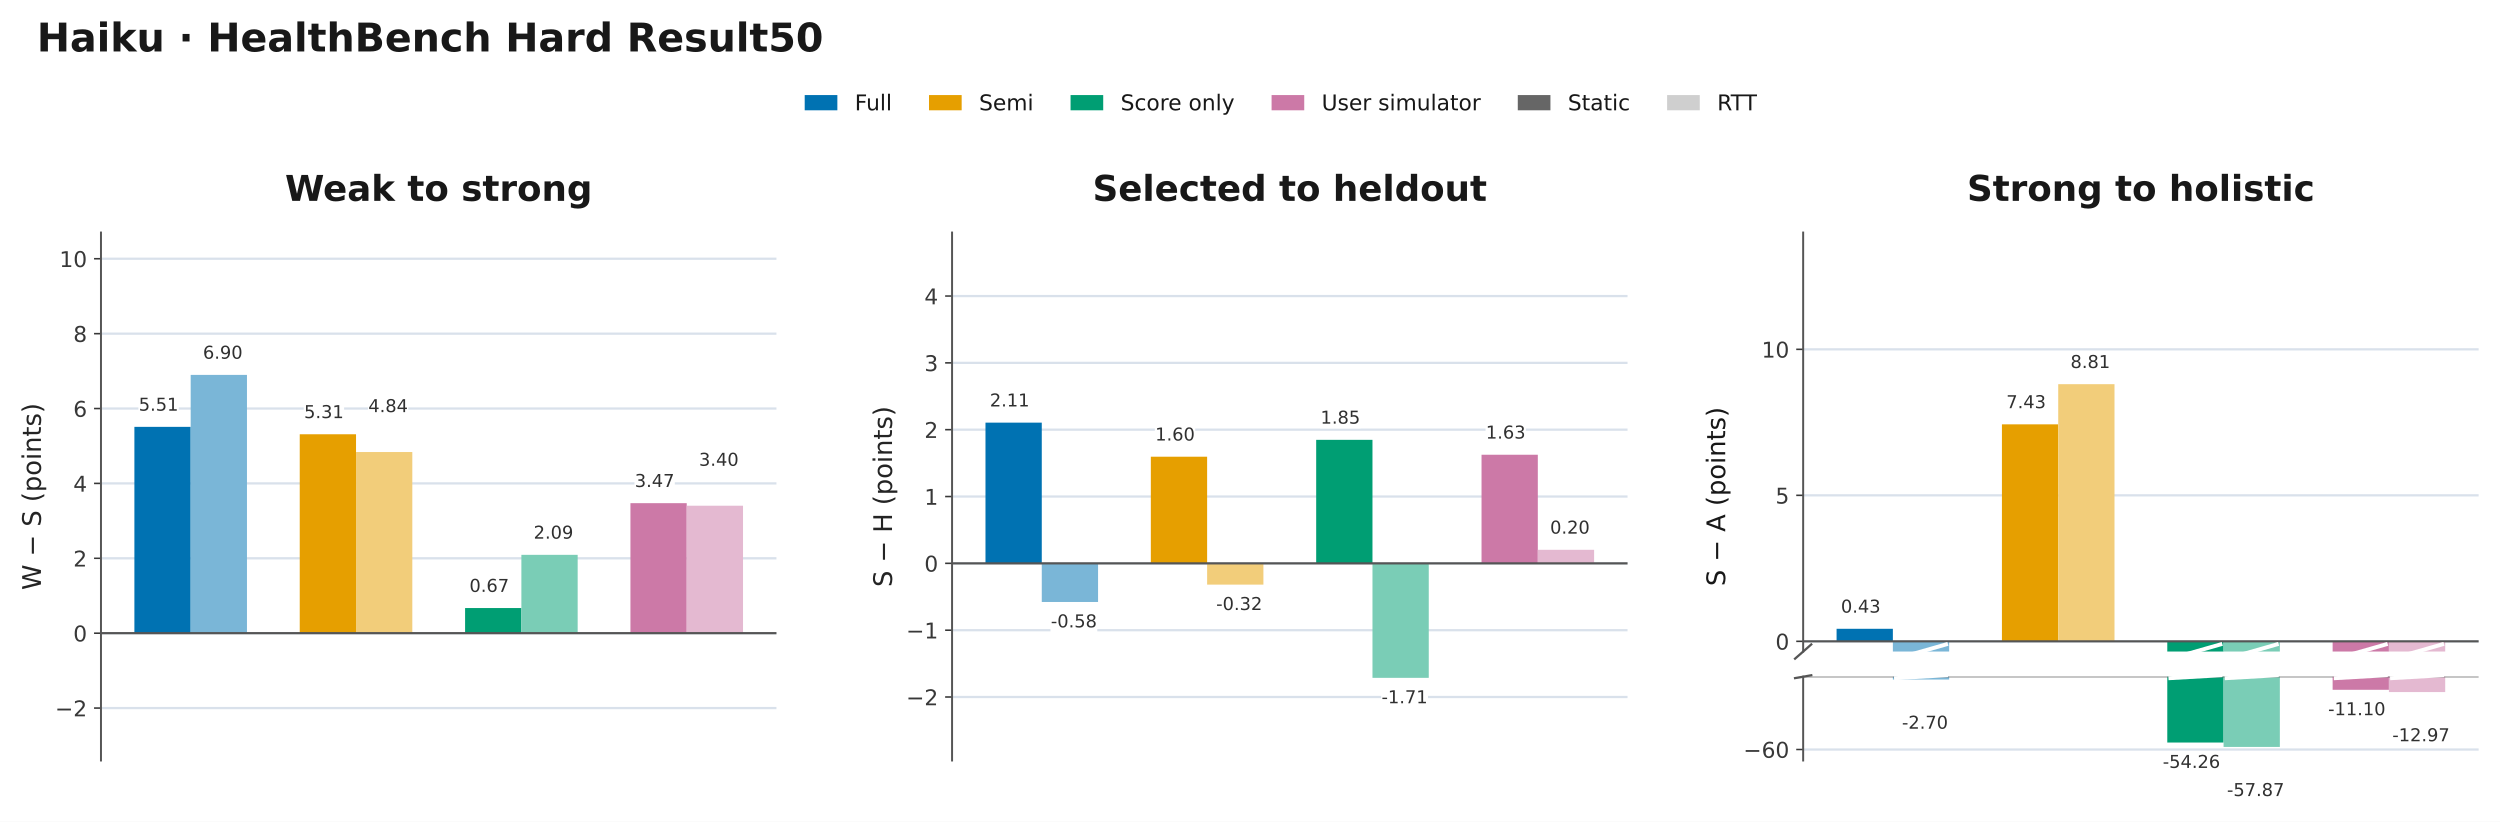
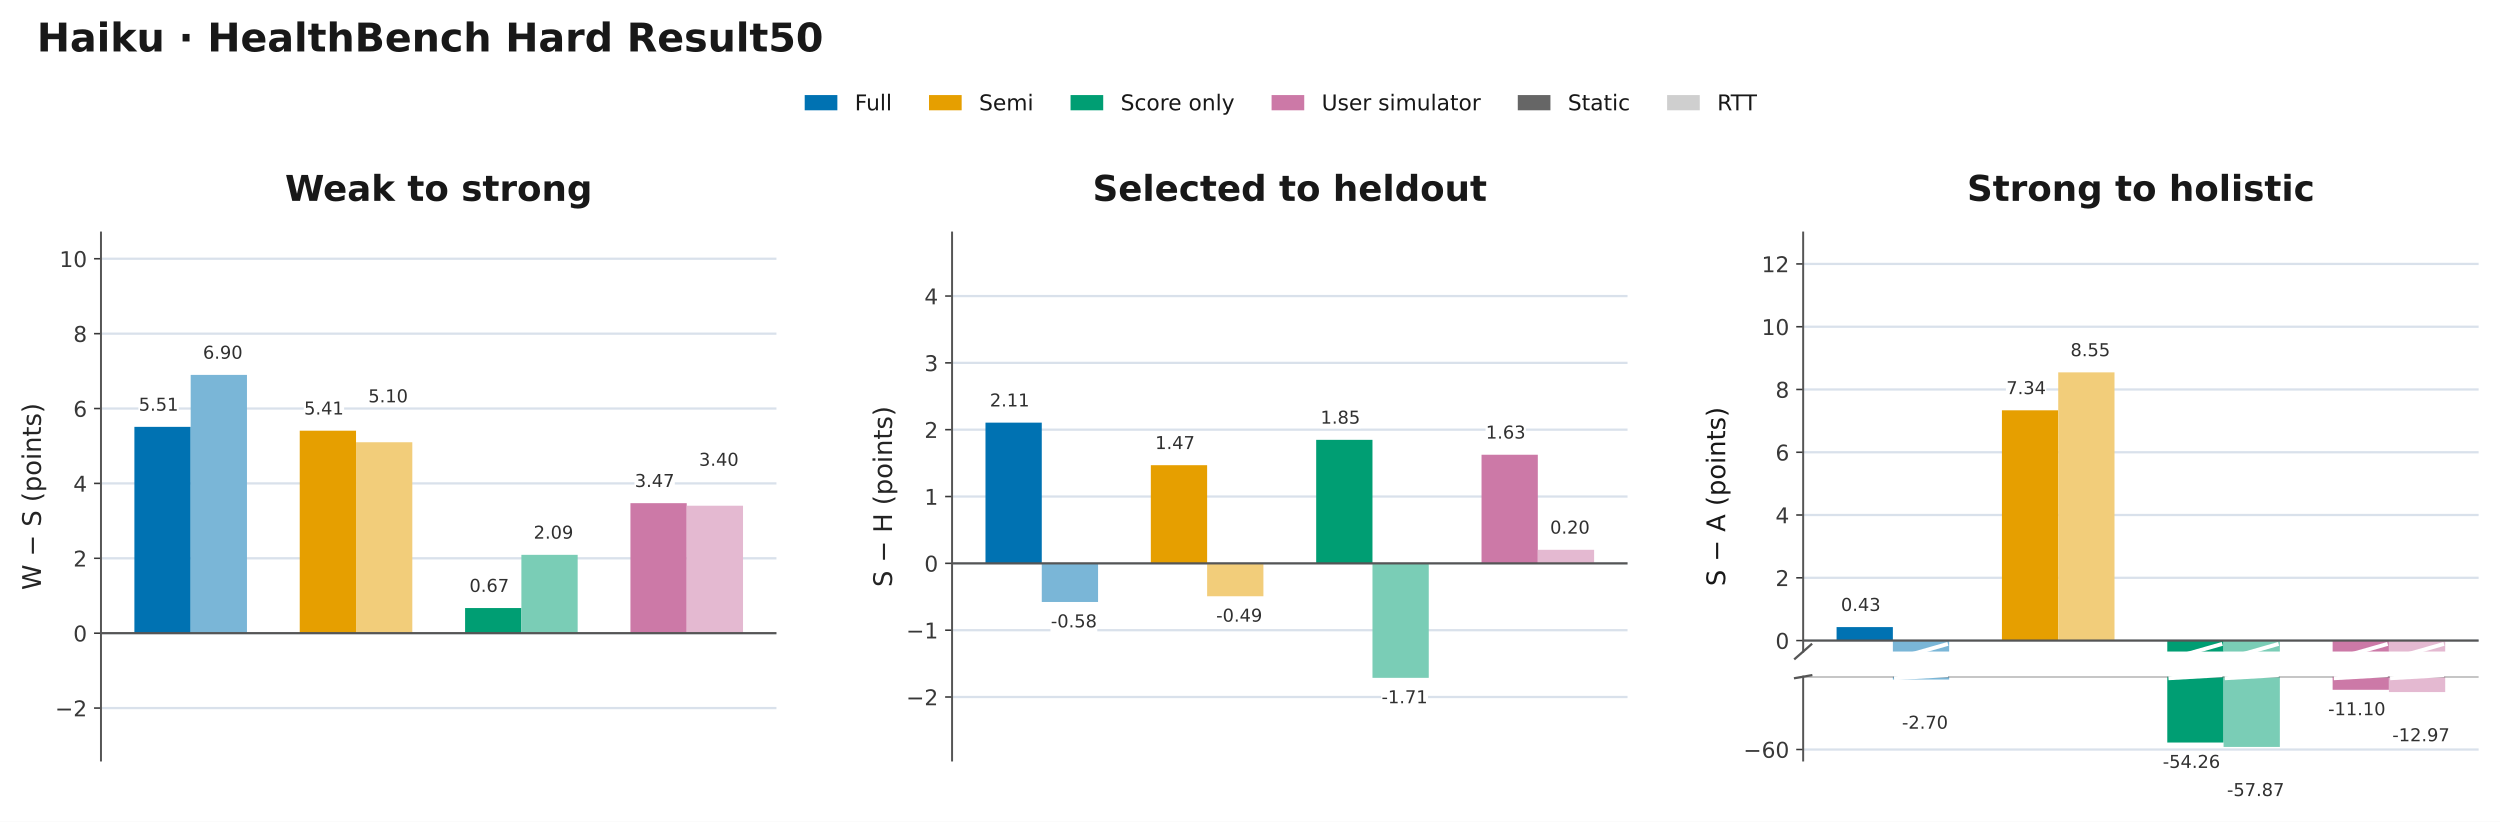
<svg xmlns="http://www.w3.org/2000/svg" xmlns:xlink="http://www.w3.org/1999/xlink" width="1263.209pt" height="415.199pt" viewBox="0 0 1263.209 415.199" version="1.1">
  <defs>
    <style type="text/css">*{stroke-linejoin: round; stroke-linecap: butt}</style>
  </defs>
  <g id="figure_1">
    <g id="patch_1">
      <path d="M 0 415.199  L 1263.209 415.199  L 1263.209 0  L 0 0  z " style="fill: #ffffff" />
    </g>
    <g id="axes_1">
      <g id="patch_2">
        <path d="M 51.017 384.264  L 392.322 384.264  L 392.322 117.504  L 51.017 117.504  z " style="fill: #ffffff" />
      </g>
      <g id="matplotlib.axis_1" />
      <g id="matplotlib.axis_2">
        <g id="ytick_1">
          <g id="line2d_1">
-             <path d="M 51.017 357.777  L 392.322 357.777  " clip-path="url(#pb09bb9aa7c)" style="fill: none; stroke: #d9e1eb; stroke-width: 1.15; stroke-linecap: square" />
+             <path d="M 51.017 357.777  L 392.322 357.777  " clip-path="url(#pca46d28720)" style="fill: none; stroke: #d9e1eb; stroke-width: 1.15; stroke-linecap: square" />
          </g>
          <g id="line2d_2">
            <defs>
-               <path id="m035154e2b6" d="M 0 0  L -3.5 0  " style="stroke: #383838; stroke-width: 0.8" />
+               <path id="md6d2dfd5a3" d="M 0 0  L -3.5 0  " style="stroke: #383838; stroke-width: 0.8" />
            </defs>
            <g>
-               <use xlink:href="#m035154e2b6" x="51.017" y="357.777" style="fill: #383838; stroke: #383838; stroke-width: 0.8" />
+               <use xlink:href="#md6d2dfd5a3" x="51.017" y="357.777" style="fill: #383838; stroke: #383838; stroke-width: 0.8" />
            </g>
          </g>
          <g id="text_1">
            <text style="font-size: 11px; font-family: 'DejaVu Sans'; text-anchor: end; fill: #383838" x="44.017" y="361.956" transform="rotate(-0 44.01742 361.9559)">−2</text>
          </g>
        </g>
        <g id="ytick_2">
          <g id="line2d_3">
-             <path d="M 51.017 319.939  L 392.322 319.939  " clip-path="url(#pb09bb9aa7c)" style="fill: none; stroke: #d9e1eb; stroke-width: 1.15; stroke-linecap: square" />
+             <path d="M 51.017 319.939  L 392.322 319.939  " clip-path="url(#pca46d28720)" style="fill: none; stroke: #d9e1eb; stroke-width: 1.15; stroke-linecap: square" />
          </g>
          <g id="line2d_4">
            <g>
-               <use xlink:href="#m035154e2b6" x="51.017" y="319.939" style="fill: #383838; stroke: #383838; stroke-width: 0.8" />
+               <use xlink:href="#md6d2dfd5a3" x="51.017" y="319.939" style="fill: #383838; stroke: #383838; stroke-width: 0.8" />
            </g>
          </g>
          <g id="text_2">
            <text style="font-size: 11px; font-family: 'DejaVu Sans'; text-anchor: end; fill: #383838" x="44.017" y="324.118" transform="rotate(-0 44.01742 324.1176)">0</text>
          </g>
        </g>
        <g id="ytick_3">
          <g id="line2d_5">
-             <path d="M 51.017 282.101  L 392.322 282.101  " clip-path="url(#pb09bb9aa7c)" style="fill: none; stroke: #d9e1eb; stroke-width: 1.15; stroke-linecap: square" />
+             <path d="M 51.017 282.101  L 392.322 282.101  " clip-path="url(#pca46d28720)" style="fill: none; stroke: #d9e1eb; stroke-width: 1.15; stroke-linecap: square" />
          </g>
          <g id="line2d_6">
            <g>
-               <use xlink:href="#m035154e2b6" x="51.017" y="282.101" style="fill: #383838; stroke: #383838; stroke-width: 0.8" />
+               <use xlink:href="#md6d2dfd5a3" x="51.017" y="282.101" style="fill: #383838; stroke: #383838; stroke-width: 0.8" />
            </g>
          </g>
          <g id="text_3">
            <text style="font-size: 11px; font-family: 'DejaVu Sans'; text-anchor: end; fill: #383838" x="44.017" y="286.279" transform="rotate(-0 44.01742 286.2793)">2</text>
          </g>
        </g>
        <g id="ytick_4">
          <g id="line2d_7">
-             <path d="M 51.017 244.262  L 392.322 244.262  " clip-path="url(#pb09bb9aa7c)" style="fill: none; stroke: #d9e1eb; stroke-width: 1.15; stroke-linecap: square" />
+             <path d="M 51.017 244.262  L 392.322 244.262  " clip-path="url(#pca46d28720)" style="fill: none; stroke: #d9e1eb; stroke-width: 1.15; stroke-linecap: square" />
          </g>
          <g id="line2d_8">
            <g>
-               <use xlink:href="#m035154e2b6" x="51.017" y="244.262" style="fill: #383838; stroke: #383838; stroke-width: 0.8" />
+               <use xlink:href="#md6d2dfd5a3" x="51.017" y="244.262" style="fill: #383838; stroke: #383838; stroke-width: 0.8" />
            </g>
          </g>
          <g id="text_4">
            <text style="font-size: 11px; font-family: 'DejaVu Sans'; text-anchor: end; fill: #383838" x="44.017" y="248.441" transform="rotate(-0 44.01742 248.441)">4</text>
          </g>
        </g>
        <g id="ytick_5">
          <g id="line2d_9">
-             <path d="M 51.017 206.424  L 392.322 206.424  " clip-path="url(#pb09bb9aa7c)" style="fill: none; stroke: #d9e1eb; stroke-width: 1.15; stroke-linecap: square" />
+             <path d="M 51.017 206.424  L 392.322 206.424  " clip-path="url(#pca46d28720)" style="fill: none; stroke: #d9e1eb; stroke-width: 1.15; stroke-linecap: square" />
          </g>
          <g id="line2d_10">
            <g>
-               <use xlink:href="#m035154e2b6" x="51.017" y="206.424" style="fill: #383838; stroke: #383838; stroke-width: 0.8" />
+               <use xlink:href="#md6d2dfd5a3" x="51.017" y="206.424" style="fill: #383838; stroke: #383838; stroke-width: 0.8" />
            </g>
          </g>
          <g id="text_5">
            <text style="font-size: 11px; font-family: 'DejaVu Sans'; text-anchor: end; fill: #383838" x="44.017" y="210.603" transform="rotate(-0 44.01742 210.6027)">6</text>
          </g>
        </g>
        <g id="ytick_6">
          <g id="line2d_11">
-             <path d="M 51.017 168.586  L 392.322 168.586  " clip-path="url(#pb09bb9aa7c)" style="fill: none; stroke: #d9e1eb; stroke-width: 1.15; stroke-linecap: square" />
+             <path d="M 51.017 168.586  L 392.322 168.586  " clip-path="url(#pca46d28720)" style="fill: none; stroke: #d9e1eb; stroke-width: 1.15; stroke-linecap: square" />
          </g>
          <g id="line2d_12">
            <g>
-               <use xlink:href="#m035154e2b6" x="51.017" y="168.586" style="fill: #383838; stroke: #383838; stroke-width: 0.8" />
+               <use xlink:href="#md6d2dfd5a3" x="51.017" y="168.586" style="fill: #383838; stroke: #383838; stroke-width: 0.8" />
            </g>
          </g>
          <g id="text_6">
            <text style="font-size: 11px; font-family: 'DejaVu Sans'; text-anchor: end; fill: #383838" x="44.017" y="172.764" transform="rotate(-0 44.01742 172.7644)">8</text>
          </g>
        </g>
        <g id="ytick_7">
          <g id="line2d_13">
-             <path d="M 51.017 130.747  L 392.322 130.747  " clip-path="url(#pb09bb9aa7c)" style="fill: none; stroke: #d9e1eb; stroke-width: 1.15; stroke-linecap: square" />
+             <path d="M 51.017 130.747  L 392.322 130.747  " clip-path="url(#pca46d28720)" style="fill: none; stroke: #d9e1eb; stroke-width: 1.15; stroke-linecap: square" />
          </g>
          <g id="line2d_14">
            <g>
-               <use xlink:href="#m035154e2b6" x="51.017" y="130.747" style="fill: #383838; stroke: #383838; stroke-width: 0.8" />
+               <use xlink:href="#md6d2dfd5a3" x="51.017" y="130.747" style="fill: #383838; stroke: #383838; stroke-width: 0.8" />
            </g>
          </g>
          <g id="text_7">
            <text style="font-size: 11px; font-family: 'DejaVu Sans'; text-anchor: end; fill: #383838" x="44.017" y="134.926" transform="rotate(-0 44.01742 134.9261)">10</text>
          </g>
        </g>
        <g id="text_8">
          <text style="font-size: 13px; font-family: 'DejaVu Sans'; text-anchor: middle; fill: #242424" x="20.678" y="250.884" transform="rotate(-90 20.67797 250.884)">W − S (points)</text>
        </g>
      </g>
      <g id="patch_3">
-         <path d="M 67.905 319.939  L 96.347 319.939  L 96.347 215.686  L 67.905 215.686  z " clip-path="url(#pb09bb9aa7c)" style="fill: #0072b2" />
+         <path d="M 67.905 319.939  L 96.347 319.939  L 96.347 215.686  L 67.905 215.686  z " clip-path="url(#pca46d28720)" style="fill: #0072b2" />
      </g>
      <g id="patch_4">
-         <path d="M 96.347 319.939  L 124.789 319.939  L 124.789 189.428  L 96.347 189.428  z " clip-path="url(#pb09bb9aa7c)" style="fill: #7ab6d7" />
+         <path d="M 96.347 319.939  L 124.789 319.939  L 124.789 189.428  L 96.347 189.428  z " clip-path="url(#pca46d28720)" style="fill: #7ab6d7" />
      </g>
      <g id="patch_5">
-         <path d="M 151.453 319.939  L 179.895 319.939  L 179.895 219.427  L 151.453 219.427  z " clip-path="url(#pb09bb9aa7c)" style="fill: #e69f00" />
+         <path d="M 151.453 319.939  L 179.895 319.939  L 179.895 217.625  L 151.453 217.625  z " clip-path="url(#pca46d28720)" style="fill: #e69f00" />
      </g>
      <g id="patch_6">
-         <path d="M 179.895 319.939  L 208.337 319.939  L 208.337 228.402  L 179.895 228.402  z " clip-path="url(#pb09bb9aa7c)" style="fill: #f2cd7a" />
+         <path d="M 179.895 319.939  L 208.337 319.939  L 208.337 223.458  L 179.895 223.458  z " clip-path="url(#pca46d28720)" style="fill: #f2cd7a" />
      </g>
      <g id="patch_7">
-         <path d="M 235.002 319.939  L 263.444 319.939  L 263.444 307.235  L 235.002 307.235  z " clip-path="url(#pb09bb9aa7c)" style="fill: #009e73" />
+         <path d="M 235.002 319.939  L 263.444 319.939  L 263.444 307.235  L 235.002 307.235  z " clip-path="url(#pca46d28720)" style="fill: #009e73" />
      </g>
      <g id="patch_8">
-         <path d="M 263.444 319.939  L 291.886 319.939  L 291.886 280.347  L 263.444 280.347  z " clip-path="url(#pb09bb9aa7c)" style="fill: #7acdb6" />
+         <path d="M 263.444 319.939  L 291.886 319.939  L 291.886 280.347  L 263.444 280.347  z " clip-path="url(#pca46d28720)" style="fill: #7acdb6" />
      </g>
      <g id="patch_9">
-         <path d="M 318.55 319.939  L 346.992 319.939  L 346.992 254.241  L 318.55 254.241  z " clip-path="url(#pb09bb9aa7c)" style="fill: #cc79a7" />
+         <path d="M 318.55 319.939  L 346.992 319.939  L 346.992 254.241  L 318.55 254.241  z " clip-path="url(#pca46d28720)" style="fill: #cc79a7" />
      </g>
      <g id="patch_10">
-         <path d="M 346.992 319.939  L 375.435 319.939  L 375.435 255.53  L 346.992 255.53  z " clip-path="url(#pb09bb9aa7c)" style="fill: #e4b9d1" />
+         <path d="M 346.992 319.939  L 375.435 319.939  L 375.435 255.53  L 346.992 255.53  z " clip-path="url(#pca46d28720)" style="fill: #e4b9d1" />
      </g>
      <g id="patch_11">
        <path d="M 51.017 384.264  L 51.017 117.504  " style="fill: none; stroke: #555555; stroke-linejoin: miter; stroke-linecap: square" />
      </g>
      <g id="line2d_15">
-         <path d="M 51.017 319.939  L 392.322 319.939  " clip-path="url(#pb09bb9aa7c)" style="fill: none; stroke: #555555; stroke-width: 1.1; stroke-linecap: square" />
+         <path d="M 51.017 319.939  L 392.322 319.939  " clip-path="url(#pca46d28720)" style="fill: none; stroke: #555555; stroke-width: 1.1; stroke-linecap: square" />
      </g>
      <g id="text_9">
        <text style="font-weight: 700; font-size: 18px; font-family: 'DejaVu Sans'; text-anchor: middle; fill: #181818" x="221.67" y="101.504" transform="rotate(-0 221.6697 101.504)">Weak to strong</text>
      </g>
      <g id="text_10">
        <g id="patch_12">
          <path d="M 69.926 209.866  L 90.325 209.866  L 90.325 200.506  L 69.926 200.506  z " style="fill: #ffffff" />
        </g>
        <text style="font-size: 9px; font-family: 'DejaVu Sans'; text-anchor: middle; fill: #303030" x="80.126" y="207.524" transform="rotate(-0 80.12591 207.5239)">5.51</text>
      </g>
      <g id="text_11">
        <g id="patch_13">
          <path d="M 102.368 183.608  L 122.767 183.608  L 122.767 174.248  L 102.368 174.248  z " style="fill: #ffffff" />
        </g>
        <text style="font-size: 9px; font-family: 'DejaVu Sans'; text-anchor: middle; fill: #303030" x="112.568" y="181.266" transform="rotate(-0 112.568 181.2659)">6.90</text>
      </g>
      <g id="text_12">
        <g id="patch_14">
-           <path d="M 153.475 213.607  L 173.874 213.607  L 173.874 204.247  L 153.475 204.247  z " style="fill: #ffffff" />
-         </g>
-         <text style="font-size: 9px; font-family: 'DejaVu Sans'; text-anchor: middle; fill: #303030" x="163.674" y="211.265" transform="rotate(-0 163.6744 211.2651)">5.31</text>
+           <path d="M 153.475 211.805  L 173.874 211.805  L 173.874 202.445  L 153.475 202.445  z " style="fill: #ffffff" />
+         </g>
+         <text style="font-size: 9px; font-family: 'DejaVu Sans'; text-anchor: middle; fill: #303030" x="163.674" y="209.463" transform="rotate(-0 163.6744 209.4633)">5.41</text>
      </g>
      <g id="text_13">
        <g id="patch_15">
-           <path d="M 185.917 210.582  L 206.316 210.582  L 206.316 201.222  L 185.917 201.222  z " style="fill: #ffffff" />
-         </g>
-         <text style="font-size: 9px; font-family: 'DejaVu Sans'; text-anchor: middle; fill: #303030" x="196.116" y="208.24" transform="rotate(-0 196.1165 208.24)">4.84</text>
+           <path d="M 185.917 205.638  L 206.316 205.638  L 206.316 196.278  L 185.917 196.278  z " style="fill: #ffffff" />
+         </g>
+         <text style="font-size: 9px; font-family: 'DejaVu Sans'; text-anchor: middle; fill: #303030" x="196.116" y="203.296" transform="rotate(-0 196.1165 203.2957)">5.10</text>
      </g>
      <g id="text_14">
        <g id="patch_16">
          <path d="M 237.023 301.415  L 257.422 301.415  L 257.422 292.055  L 237.023 292.055  z " style="fill: #ffffff" />
        </g>
        <text style="font-size: 9px; font-family: 'DejaVu Sans'; text-anchor: middle; fill: #303030" x="247.223" y="299.073" transform="rotate(-0 247.2229 299.0726)">0.67</text>
      </g>
      <g id="text_15">
        <g id="patch_17">
          <path d="M 269.465 274.527  L 289.865 274.527  L 289.865 265.167  L 269.465 265.167  z " style="fill: #ffffff" />
        </g>
        <text style="font-size: 9px; font-family: 'DejaVu Sans'; text-anchor: middle; fill: #303030" x="279.665" y="272.185" transform="rotate(-0 279.665 272.1854)">2.09</text>
      </g>
      <g id="text_16">
        <g id="patch_18">
          <path d="M 320.572 248.421  L 340.971 248.421  L 340.971 239.061  L 320.572 239.061  z " style="fill: #ffffff" />
        </g>
        <text style="font-size: 9px; font-family: 'DejaVu Sans'; text-anchor: middle; fill: #303030" x="330.771" y="246.079" transform="rotate(-0 330.7714 246.0785)">3.47</text>
      </g>
      <g id="text_17">
        <g id="patch_19">
          <path d="M 353.014 237.71  L 373.413 237.71  L 373.413 228.35  L 353.014 228.35  z " style="fill: #ffffff" />
        </g>
        <text style="font-size: 9px; font-family: 'DejaVu Sans'; text-anchor: middle; fill: #303030" x="363.213" y="235.368" transform="rotate(-0 363.2135 235.3682)">3.40</text>
      </g>
    </g>
    <g id="axes_2">
      <g id="patch_20">
        <path d="M 481.061 384.264  L 822.366 384.264  L 822.366 117.504  L 481.061 117.504  z " style="fill: #ffffff" />
      </g>
      <g id="matplotlib.axis_3" />
      <g id="matplotlib.axis_4">
        <g id="ytick_8">
          <g id="line2d_16">
-             <path d="M 481.061 352.185  L 822.366 352.185  " clip-path="url(#pcdea84aac1)" style="fill: none; stroke: #d9e1eb; stroke-width: 1.15; stroke-linecap: square" />
+             <path d="M 481.061 352.185  L 822.366 352.185  " clip-path="url(#p4e17d1fac9)" style="fill: none; stroke: #d9e1eb; stroke-width: 1.15; stroke-linecap: square" />
          </g>
          <g id="line2d_17">
            <g>
-               <use xlink:href="#m035154e2b6" x="481.061" y="352.185" style="fill: #383838; stroke: #383838; stroke-width: 0.8" />
+               <use xlink:href="#md6d2dfd5a3" x="481.061" y="352.185" style="fill: #383838; stroke: #383838; stroke-width: 0.8" />
            </g>
          </g>
          <g id="text_18">
            <text style="font-size: 11px; font-family: 'DejaVu Sans'; text-anchor: end; fill: #383838" x="474.061" y="356.364" transform="rotate(-0 474.0611 356.364)">−2</text>
          </g>
        </g>
        <g id="ytick_9">
          <g id="line2d_18">
-             <path d="M 481.061 318.418  L 822.366 318.418  " clip-path="url(#pcdea84aac1)" style="fill: none; stroke: #d9e1eb; stroke-width: 1.15; stroke-linecap: square" />
+             <path d="M 481.061 318.418  L 822.366 318.418  " clip-path="url(#p4e17d1fac9)" style="fill: none; stroke: #d9e1eb; stroke-width: 1.15; stroke-linecap: square" />
          </g>
          <g id="line2d_19">
            <g>
-               <use xlink:href="#m035154e2b6" x="481.061" y="318.418" style="fill: #383838; stroke: #383838; stroke-width: 0.8" />
+               <use xlink:href="#md6d2dfd5a3" x="481.061" y="318.418" style="fill: #383838; stroke: #383838; stroke-width: 0.8" />
            </g>
          </g>
          <g id="text_19">
            <text style="font-size: 11px; font-family: 'DejaVu Sans'; text-anchor: end; fill: #383838" x="474.061" y="322.597" transform="rotate(-0 474.0611 322.5969)">−1</text>
          </g>
        </g>
        <g id="ytick_10">
          <g id="line2d_20">
-             <path d="M 481.061 284.651  L 822.366 284.651  " clip-path="url(#pcdea84aac1)" style="fill: none; stroke: #d9e1eb; stroke-width: 1.15; stroke-linecap: square" />
+             <path d="M 481.061 284.651  L 822.366 284.651  " clip-path="url(#p4e17d1fac9)" style="fill: none; stroke: #d9e1eb; stroke-width: 1.15; stroke-linecap: square" />
          </g>
          <g id="line2d_21">
            <g>
-               <use xlink:href="#m035154e2b6" x="481.061" y="284.651" style="fill: #383838; stroke: #383838; stroke-width: 0.8" />
+               <use xlink:href="#md6d2dfd5a3" x="481.061" y="284.651" style="fill: #383838; stroke: #383838; stroke-width: 0.8" />
            </g>
          </g>
          <g id="text_20">
            <text style="font-size: 11px; font-family: 'DejaVu Sans'; text-anchor: end; fill: #383838" x="474.061" y="288.83" transform="rotate(-0 474.0611 288.8298)">0</text>
          </g>
        </g>
        <g id="ytick_11">
          <g id="line2d_22">
-             <path d="M 481.061 250.884  L 822.366 250.884  " clip-path="url(#pcdea84aac1)" style="fill: none; stroke: #d9e1eb; stroke-width: 1.15; stroke-linecap: square" />
+             <path d="M 481.061 250.884  L 822.366 250.884  " clip-path="url(#p4e17d1fac9)" style="fill: none; stroke: #d9e1eb; stroke-width: 1.15; stroke-linecap: square" />
          </g>
          <g id="line2d_23">
            <g>
-               <use xlink:href="#m035154e2b6" x="481.061" y="250.884" style="fill: #383838; stroke: #383838; stroke-width: 0.8" />
+               <use xlink:href="#md6d2dfd5a3" x="481.061" y="250.884" style="fill: #383838; stroke: #383838; stroke-width: 0.8" />
            </g>
          </g>
          <g id="text_21">
            <text style="font-size: 11px; font-family: 'DejaVu Sans'; text-anchor: end; fill: #383838" x="474.061" y="255.063" transform="rotate(-0 474.0611 255.0627)">1</text>
          </g>
        </g>
        <g id="ytick_12">
          <g id="line2d_24">
-             <path d="M 481.061 217.117  L 822.366 217.117  " clip-path="url(#pcdea84aac1)" style="fill: none; stroke: #d9e1eb; stroke-width: 1.15; stroke-linecap: square" />
+             <path d="M 481.061 217.117  L 822.366 217.117  " clip-path="url(#p4e17d1fac9)" style="fill: none; stroke: #d9e1eb; stroke-width: 1.15; stroke-linecap: square" />
          </g>
          <g id="line2d_25">
            <g>
-               <use xlink:href="#m035154e2b6" x="481.061" y="217.117" style="fill: #383838; stroke: #383838; stroke-width: 0.8" />
+               <use xlink:href="#md6d2dfd5a3" x="481.061" y="217.117" style="fill: #383838; stroke: #383838; stroke-width: 0.8" />
            </g>
          </g>
          <g id="text_22">
            <text style="font-size: 11px; font-family: 'DejaVu Sans'; text-anchor: end; fill: #383838" x="474.061" y="221.296" transform="rotate(-0 474.0611 221.2956)">2</text>
          </g>
        </g>
        <g id="ytick_13">
          <g id="line2d_26">
-             <path d="M 481.061 183.35  L 822.366 183.35  " clip-path="url(#pcdea84aac1)" style="fill: none; stroke: #d9e1eb; stroke-width: 1.15; stroke-linecap: square" />
+             <path d="M 481.061 183.35  L 822.366 183.35  " clip-path="url(#p4e17d1fac9)" style="fill: none; stroke: #d9e1eb; stroke-width: 1.15; stroke-linecap: square" />
          </g>
          <g id="line2d_27">
            <g>
-               <use xlink:href="#m035154e2b6" x="481.061" y="183.35" style="fill: #383838; stroke: #383838; stroke-width: 0.8" />
+               <use xlink:href="#md6d2dfd5a3" x="481.061" y="183.35" style="fill: #383838; stroke: #383838; stroke-width: 0.8" />
            </g>
          </g>
          <g id="text_23">
            <text style="font-size: 11px; font-family: 'DejaVu Sans'; text-anchor: end; fill: #383838" x="474.061" y="187.529" transform="rotate(-0 474.0611 187.5285)">3</text>
          </g>
        </g>
        <g id="ytick_14">
          <g id="line2d_28">
-             <path d="M 481.061 149.583  L 822.366 149.583  " clip-path="url(#pcdea84aac1)" style="fill: none; stroke: #d9e1eb; stroke-width: 1.15; stroke-linecap: square" />
+             <path d="M 481.061 149.583  L 822.366 149.583  " clip-path="url(#p4e17d1fac9)" style="fill: none; stroke: #d9e1eb; stroke-width: 1.15; stroke-linecap: square" />
          </g>
          <g id="line2d_29">
            <g>
-               <use xlink:href="#m035154e2b6" x="481.061" y="149.583" style="fill: #383838; stroke: #383838; stroke-width: 0.8" />
+               <use xlink:href="#md6d2dfd5a3" x="481.061" y="149.583" style="fill: #383838; stroke: #383838; stroke-width: 0.8" />
            </g>
          </g>
          <g id="text_24">
            <text style="font-size: 11px; font-family: 'DejaVu Sans'; text-anchor: end; fill: #383838" x="474.061" y="153.761" transform="rotate(-0 474.0611 153.7614)">4</text>
          </g>
        </g>
        <g id="text_25">
          <text style="font-size: 13px; font-family: 'DejaVu Sans'; text-anchor: middle; fill: #242424" x="450.722" y="250.884" transform="rotate(-90 450.7217 250.884)">S − H (points)</text>
        </g>
      </g>
      <g id="patch_21">
-         <path d="M 497.949 284.651  L 526.391 284.651  L 526.391 213.552  L 497.949 213.552  z " clip-path="url(#pcdea84aac1)" style="fill: #0072b2" />
+         <path d="M 497.949 284.651  L 526.391 284.651  L 526.391 213.552  L 497.949 213.552  z " clip-path="url(#p4e17d1fac9)" style="fill: #0072b2" />
      </g>
      <g id="patch_22">
-         <path d="M 526.391 284.651  L 554.833 284.651  L 554.833 304.172  L 526.391 304.172  z " clip-path="url(#pcdea84aac1)" style="fill: #7ab6d7" />
+         <path d="M 526.391 284.651  L 554.833 284.651  L 554.833 304.172  L 526.391 304.172  z " clip-path="url(#p4e17d1fac9)" style="fill: #7ab6d7" />
      </g>
      <g id="patch_23">
-         <path d="M 581.497 284.651  L 609.939 284.651  L 609.939 230.768  L 581.497 230.768  z " clip-path="url(#pcdea84aac1)" style="fill: #e69f00" />
+         <path d="M 581.497 284.651  L 609.939 284.651  L 609.939 235.056  L 581.497 235.056  z " clip-path="url(#p4e17d1fac9)" style="fill: #e69f00" />
      </g>
      <g id="patch_24">
-         <path d="M 609.939 284.651  L 638.381 284.651  L 638.381 295.4  L 609.939 295.4  z " clip-path="url(#pcdea84aac1)" style="fill: #f2cd7a" />
+         <path d="M 609.939 284.651  L 638.381 284.651  L 638.381 301.283  L 609.939 301.283  z " clip-path="url(#p4e17d1fac9)" style="fill: #f2cd7a" />
      </g>
      <g id="patch_25">
-         <path d="M 665.046 284.651  L 693.488 284.651  L 693.488 222.245  L 665.046 222.245  z " clip-path="url(#pcdea84aac1)" style="fill: #009e73" />
+         <path d="M 665.046 284.651  L 693.488 284.651  L 693.488 222.245  L 665.046 222.245  z " clip-path="url(#p4e17d1fac9)" style="fill: #009e73" />
      </g>
      <g id="patch_26">
-         <path d="M 693.488 284.651  L 721.93 284.651  L 721.93 342.505  L 693.488 342.505  z " clip-path="url(#pcdea84aac1)" style="fill: #7acdb6" />
+         <path d="M 693.488 284.651  L 721.93 284.651  L 721.93 342.505  L 693.488 342.505  z " clip-path="url(#p4e17d1fac9)" style="fill: #7acdb6" />
      </g>
      <g id="patch_27">
-         <path d="M 748.594 284.651  L 777.036 284.651  L 777.036 229.771  L 748.594 229.771  z " clip-path="url(#pcdea84aac1)" style="fill: #cc79a7" />
+         <path d="M 748.594 284.651  L 777.036 284.651  L 777.036 229.771  L 748.594 229.771  z " clip-path="url(#p4e17d1fac9)" style="fill: #cc79a7" />
      </g>
      <g id="patch_28">
-         <path d="M 777.036 284.651  L 805.478 284.651  L 805.478 277.805  L 777.036 277.805  z " clip-path="url(#pcdea84aac1)" style="fill: #e4b9d1" />
+         <path d="M 777.036 284.651  L 805.478 284.651  L 805.478 277.805  L 777.036 277.805  z " clip-path="url(#p4e17d1fac9)" style="fill: #e4b9d1" />
      </g>
      <g id="patch_29">
        <path d="M 481.061 384.264  L 481.061 117.504  " style="fill: none; stroke: #555555; stroke-linejoin: miter; stroke-linecap: square" />
      </g>
      <g id="line2d_30">
-         <path d="M 481.061 284.651  L 822.366 284.651  " clip-path="url(#pcdea84aac1)" style="fill: none; stroke: #555555; stroke-width: 1.1; stroke-linecap: square" />
+         <path d="M 481.061 284.651  L 822.366 284.651  " clip-path="url(#p4e17d1fac9)" style="fill: none; stroke: #555555; stroke-width: 1.1; stroke-linecap: square" />
      </g>
      <g id="text_26">
        <text style="font-weight: 700; font-size: 18px; font-family: 'DejaVu Sans'; text-anchor: middle; fill: #181818" x="651.713" y="101.504" transform="rotate(-0 651.7134 101.504)">Selected to heldout</text>
      </g>
      <g id="text_27">
        <g id="patch_30">
          <path d="M 499.97 207.732  L 520.369 207.732  L 520.369 198.372  L 499.97 198.372  z " style="fill: #ffffff" />
        </g>
        <text style="font-size: 9px; font-family: 'DejaVu Sans'; text-anchor: middle; fill: #303030" x="510.17" y="205.39" transform="rotate(-0 510.1696 205.3901)">2.11</text>
      </g>
      <g id="text_28">
        <g id="patch_31">
          <path d="M 530.789 319.352  L 554.435 319.352  L 554.435 309.992  L 530.789 309.992  z " style="fill: #ffffff" />
        </g>
        <text style="font-size: 9px; font-family: 'DejaVu Sans'; text-anchor: middle; fill: #303030" x="542.612" y="317.01" transform="rotate(-0 542.6117 317.0103)">-0.58</text>
      </g>
      <g id="text_29">
        <g id="patch_32">
-           <path d="M 583.519 224.948  L 603.918 224.948  L 603.918 215.588  L 583.519 215.588  z " style="fill: #ffffff" />
-         </g>
-         <text style="font-size: 9px; font-family: 'DejaVu Sans'; text-anchor: middle; fill: #303030" x="593.718" y="222.606" transform="rotate(-0 593.7181 222.6061)">1.60</text>
+           <path d="M 583.519 229.236  L 603.918 229.236  L 603.918 219.876  L 583.519 219.876  z " style="fill: #ffffff" />
+         </g>
+         <text style="font-size: 9px; font-family: 'DejaVu Sans'; text-anchor: middle; fill: #303030" x="593.718" y="226.894" transform="rotate(-0 593.7181 226.894)">1.47</text>
      </g>
      <g id="text_30">
        <g id="patch_33">
-           <path d="M 614.337 310.58  L 637.983 310.58  L 637.983 301.22  L 614.337 301.22  z " style="fill: #ffffff" />
-         </g>
-         <text style="font-size: 9px; font-family: 'DejaVu Sans'; text-anchor: middle; fill: #303030" x="626.16" y="308.238" transform="rotate(-0 626.1602 308.2376)">-0.32</text>
+           <path d="M 614.337 316.463  L 637.983 316.463  L 637.983 307.103  L 614.337 307.103  z " style="fill: #ffffff" />
+         </g>
+         <text style="font-size: 9px; font-family: 'DejaVu Sans'; text-anchor: middle; fill: #303030" x="626.16" y="314.121" transform="rotate(-0 626.1602 314.1207)">-0.49</text>
      </g>
      <g id="text_31">
        <g id="patch_34">
          <path d="M 667.067 216.425  L 687.466 216.425  L 687.466 207.065  L 667.067 207.065  z " style="fill: #ffffff" />
        </g>
        <text style="font-size: 9px; font-family: 'DejaVu Sans'; text-anchor: middle; fill: #303030" x="677.267" y="214.083" transform="rotate(-0 677.2667 214.0828)">1.85</text>
      </g>
      <g id="text_32">
        <g id="patch_35">
          <path d="M 697.886 357.685  L 721.532 357.685  L 721.532 348.325  L 697.886 348.325  z " style="fill: #ffffff" />
        </g>
        <text style="font-size: 9px; font-family: 'DejaVu Sans'; text-anchor: middle; fill: #303030" x="709.709" y="355.342" transform="rotate(-0 709.7087 355.3424)">-1.71</text>
      </g>
      <g id="text_33">
        <g id="patch_36">
          <path d="M 750.616 223.951  L 771.015 223.951  L 771.015 214.591  L 750.616 214.591  z " style="fill: #ffffff" />
        </g>
        <text style="font-size: 9px; font-family: 'DejaVu Sans'; text-anchor: middle; fill: #303030" x="760.815" y="221.609" transform="rotate(-0 760.8152 221.6086)">1.63</text>
      </g>
      <g id="text_34">
        <g id="patch_37">
          <path d="M 783.058 271.985  L 803.457 271.985  L 803.457 262.625  L 783.058 262.625  z " style="fill: #ffffff" />
        </g>
        <text style="font-size: 9px; font-family: 'DejaVu Sans'; text-anchor: middle; fill: #303030" x="793.257" y="269.643" transform="rotate(-0 793.2572 269.6429)">0.20</text>
      </g>
    </g>
    <g id="axes_3">
      <g id="patch_38">
        <path d="M 911.105 329.218  L 1252.409 329.218  L 1252.409 117.504  L 911.105 117.504  z " style="fill: #ffffff" />
      </g>
      <g id="matplotlib.axis_5" />
      <g id="matplotlib.axis_6">
        <g id="ytick_15">
          <g id="line2d_31">
-             <path d="M 911.105 324.055  L 1252.409 324.055  " clip-path="url(#pfb2f930e4f)" style="fill: none; stroke: #d9e1eb; stroke-width: 1.15; stroke-linecap: square" />
+             <path d="M 911.105 323.668  L 1252.409 323.668  " clip-path="url(#p538e4408d2)" style="fill: none; stroke: #d9e1eb; stroke-width: 1.15; stroke-linecap: square" />
          </g>
          <g id="line2d_32">
            <g>
-               <use xlink:href="#m035154e2b6" x="911.105" y="324.055" style="fill: #383838; stroke: #383838; stroke-width: 0.8" />
+               <use xlink:href="#md6d2dfd5a3" x="911.105" y="323.668" style="fill: #383838; stroke: #383838; stroke-width: 0.8" />
            </g>
          </g>
          <g id="text_35">
-             <text style="font-size: 11px; font-family: 'DejaVu Sans'; text-anchor: end; fill: #383838" x="904.105" y="328.233" transform="rotate(-0 904.1049 328.2332)">0</text>
+             <text style="font-size: 11px; font-family: 'DejaVu Sans'; text-anchor: end; fill: #383838" x="904.105" y="327.846" transform="rotate(-0 904.1049 327.8464)">0</text>
          </g>
        </g>
        <g id="ytick_16">
          <g id="line2d_33">
-             <path d="M 911.105 250.286  L 1252.409 250.286  " clip-path="url(#pfb2f930e4f)" style="fill: none; stroke: #d9e1eb; stroke-width: 1.15; stroke-linecap: square" />
+             <path d="M 911.105 291.95  L 1252.409 291.95  " clip-path="url(#p538e4408d2)" style="fill: none; stroke: #d9e1eb; stroke-width: 1.15; stroke-linecap: square" />
          </g>
          <g id="line2d_34">
            <g>
-               <use xlink:href="#m035154e2b6" x="911.105" y="250.286" style="fill: #383838; stroke: #383838; stroke-width: 0.8" />
+               <use xlink:href="#md6d2dfd5a3" x="911.105" y="291.95" style="fill: #383838; stroke: #383838; stroke-width: 0.8" />
            </g>
          </g>
          <g id="text_36">
-             <text style="font-size: 11px; font-family: 'DejaVu Sans'; text-anchor: end; fill: #383838" x="904.105" y="254.465" transform="rotate(-0 904.1049 254.4652)">5</text>
+             <text style="font-size: 11px; font-family: 'DejaVu Sans'; text-anchor: end; fill: #383838" x="904.105" y="296.129" transform="rotate(-0 904.1049 296.1289)">2</text>
          </g>
        </g>
        <g id="ytick_17">
          <g id="line2d_35">
-             <path d="M 911.105 176.518  L 1252.409 176.518  " clip-path="url(#pfb2f930e4f)" style="fill: none; stroke: #d9e1eb; stroke-width: 1.15; stroke-linecap: square" />
+             <path d="M 911.105 260.233  L 1252.409 260.233  " clip-path="url(#p538e4408d2)" style="fill: none; stroke: #d9e1eb; stroke-width: 1.15; stroke-linecap: square" />
          </g>
          <g id="line2d_36">
            <g>
-               <use xlink:href="#m035154e2b6" x="911.105" y="176.518" style="fill: #383838; stroke: #383838; stroke-width: 0.8" />
+               <use xlink:href="#md6d2dfd5a3" x="911.105" y="260.233" style="fill: #383838; stroke: #383838; stroke-width: 0.8" />
            </g>
          </g>
          <g id="text_37">
-             <text style="font-size: 11px; font-family: 'DejaVu Sans'; text-anchor: end; fill: #383838" x="904.105" y="180.697" transform="rotate(-0 904.1049 180.6971)">10</text>
+             <text style="font-size: 11px; font-family: 'DejaVu Sans'; text-anchor: end; fill: #383838" x="904.105" y="264.411" transform="rotate(-0 904.1049 264.4114)">4</text>
+           </g>
+         </g>
+         <g id="ytick_18">
+           <g id="line2d_37">
+             <path d="M 911.105 228.515  L 1252.409 228.515  " clip-path="url(#p538e4408d2)" style="fill: none; stroke: #d9e1eb; stroke-width: 1.15; stroke-linecap: square" />
+           </g>
+           <g id="line2d_38">
+             <g>
+               <use xlink:href="#md6d2dfd5a3" x="911.105" y="228.515" style="fill: #383838; stroke: #383838; stroke-width: 0.8" />
+             </g>
+           </g>
+           <g id="text_38">
+             <text style="font-size: 11px; font-family: 'DejaVu Sans'; text-anchor: end; fill: #383838" x="904.105" y="232.694" transform="rotate(-0 904.1049 232.6939)">6</text>
+           </g>
+         </g>
+         <g id="ytick_19">
+           <g id="line2d_39">
+             <path d="M 911.105 196.798  L 1252.409 196.798  " clip-path="url(#p538e4408d2)" style="fill: none; stroke: #d9e1eb; stroke-width: 1.15; stroke-linecap: square" />
+           </g>
+           <g id="line2d_40">
+             <g>
+               <use xlink:href="#md6d2dfd5a3" x="911.105" y="196.798" style="fill: #383838; stroke: #383838; stroke-width: 0.8" />
+             </g>
+           </g>
+           <g id="text_39">
+             <text style="font-size: 11px; font-family: 'DejaVu Sans'; text-anchor: end; fill: #383838" x="904.105" y="200.976" transform="rotate(-0 904.1049 200.9765)">8</text>
+           </g>
+         </g>
+         <g id="ytick_20">
+           <g id="line2d_41">
+             <path d="M 911.105 165.08  L 1252.409 165.08  " clip-path="url(#p538e4408d2)" style="fill: none; stroke: #d9e1eb; stroke-width: 1.15; stroke-linecap: square" />
+           </g>
+           <g id="line2d_42">
+             <g>
+               <use xlink:href="#md6d2dfd5a3" x="911.105" y="165.08" style="fill: #383838; stroke: #383838; stroke-width: 0.8" />
+             </g>
+           </g>
+           <g id="text_40">
+             <text style="font-size: 11px; font-family: 'DejaVu Sans'; text-anchor: end; fill: #383838" x="904.105" y="169.259" transform="rotate(-0 904.1049 169.259)">10</text>
+           </g>
+         </g>
+         <g id="ytick_21">
+           <g id="line2d_43">
+             <path d="M 911.105 133.363  L 1252.409 133.363  " clip-path="url(#p538e4408d2)" style="fill: none; stroke: #d9e1eb; stroke-width: 1.15; stroke-linecap: square" />
+           </g>
+           <g id="line2d_44">
+             <g>
+               <use xlink:href="#md6d2dfd5a3" x="911.105" y="133.363" style="fill: #383838; stroke: #383838; stroke-width: 0.8" />
+             </g>
+           </g>
+           <g id="text_41">
+             <text style="font-size: 11px; font-family: 'DejaVu Sans'; text-anchor: end; fill: #383838" x="904.105" y="137.541" transform="rotate(-0 904.1049 137.5415)">12</text>
          </g>
        </g>
      </g>
      <g id="patch_39">
-         <path d="M 927.992 324.055  L 956.434 324.055  L 956.434 317.719  L 927.992 317.719  z " clip-path="url(#pfb2f930e4f)" style="fill: #0072b2" />
+         <path d="M 927.992 323.668  L 956.434 323.668  L 956.434 316.857  L 927.992 316.857  z " clip-path="url(#p538e4408d2)" style="fill: #0072b2" />
      </g>
      <g id="patch_40">
-         <path d="M 956.434 324.055  L 984.876 324.055  L 984.876 363.888  L 956.434 363.888  z " clip-path="url(#pfb2f930e4f)" style="fill: #7ab6d7" />
+         <path d="M 956.434 323.668  L 984.876 323.668  L 984.876 366.485  L 956.434 366.485  z " clip-path="url(#p538e4408d2)" style="fill: #7ab6d7" />
      </g>
      <g id="patch_41">
-         <path d="M 1011.541 324.055  L 1039.983 324.055  L 1039.983 214.413  L 1011.541 214.413  z " clip-path="url(#pfb2f930e4f)" style="fill: #e69f00" />
+         <path d="M 1011.541 323.668  L 1039.983 323.668  L 1039.983 207.323  L 1011.541 207.323  z " clip-path="url(#p538e4408d2)" style="fill: #e69f00" />
      </g>
      <g id="patch_42">
-         <path d="M 1039.983 324.055  L 1068.425 324.055  L 1068.425 194.12  L 1039.983 194.12  z " clip-path="url(#pfb2f930e4f)" style="fill: #f2cd7a" />
+         <path d="M 1039.983 323.668  L 1068.425 323.668  L 1068.425 188.145  L 1039.983 188.145  z " clip-path="url(#p538e4408d2)" style="fill: #f2cd7a" />
      </g>
      <g id="patch_43">
-         <path d="M 1095.089 324.055  L 1123.531 324.055  L 1123.531 1124.648  L 1095.089 1124.648  z " clip-path="url(#pfb2f930e4f)" style="fill: #009e73" />
+         <path d="M 1095.089 323.668  L 1123.531 323.668  L 1123.531 1184.231  L 1095.089 1184.231  z " clip-path="url(#p538e4408d2)" style="fill: #009e73" />
      </g>
      <g id="patch_44">
-         <path d="M 1123.531 324.055  L 1151.973 324.055  L 1151.973 1177.848  L 1123.531 1177.848  z " clip-path="url(#pfb2f930e4f)" style="fill: #7acdb6" />
+         <path d="M 1123.531 323.668  L 1151.973 323.668  L 1151.973 1241.416  L 1123.531 1241.416  z " clip-path="url(#p538e4408d2)" style="fill: #7acdb6" />
      </g>
      <g id="patch_45">
-         <path d="M 1178.638 324.055  L 1207.08 324.055  L 1207.08 487.823  L 1178.638 487.823  z " clip-path="url(#pfb2f930e4f)" style="fill: #cc79a7" />
+         <path d="M 1178.638 323.668  L 1207.08 323.668  L 1207.08 499.704  L 1178.638 499.704  z " clip-path="url(#p538e4408d2)" style="fill: #cc79a7" />
      </g>
      <g id="patch_46">
-         <path d="M 1207.08 324.055  L 1235.522 324.055  L 1235.522 515.395  L 1207.08 515.395  z " clip-path="url(#pfb2f930e4f)" style="fill: #e4b9d1" />
+         <path d="M 1207.08 323.668  L 1235.522 323.668  L 1235.522 529.34  L 1207.08 529.34  z " clip-path="url(#p538e4408d2)" style="fill: #e4b9d1" />
      </g>
      <g id="patch_47">
        <path d="M 911.105 329.218  L 911.105 117.504  " style="fill: none; stroke: #555555; stroke-linejoin: miter; stroke-linecap: square" />
      </g>
-       <g id="line2d_37">
-         <path d="M 911.105 324.055  L 1252.409 324.055  " clip-path="url(#pfb2f930e4f)" style="fill: none; stroke: #555555; stroke-width: 1.1; stroke-linecap: square" />
-       </g>
-       <g id="text_38">
+       <g id="line2d_45">
+         <path d="M 911.105 323.668  L 1252.409 323.668  " clip-path="url(#p538e4408d2)" style="fill: none; stroke: #555555; stroke-width: 1.1; stroke-linecap: square" />
+       </g>
+       <g id="text_42">
        <text style="font-weight: 700; font-size: 18px; font-family: 'DejaVu Sans'; text-anchor: middle; fill: #181818" x="1081.757" y="101.504" transform="rotate(-0 1081.757 101.504)">Strong to holistic</text>
      </g>
-       <g id="text_39">
+       <g id="text_43">
        <g id="patch_48">
-           <path d="M 930.014 311.899  L 950.413 311.899  L 950.413 302.539  L 930.014 302.539  z " style="fill: #ffffff" />
-         </g>
-         <text style="font-size: 9px; font-family: 'DejaVu Sans'; text-anchor: middle; fill: #303030" x="940.213" y="309.557" transform="rotate(-0 940.2134 309.5566)">0.43</text>
-       </g>
-       <g id="text_40">
+           <path d="M 930.014 311.037  L 950.413 311.037  L 950.413 301.677  L 930.014 301.677  z " style="fill: #ffffff" />
+         </g>
+         <text style="font-size: 9px; font-family: 'DejaVu Sans'; text-anchor: middle; fill: #303030" x="940.213" y="308.695" transform="rotate(-0 940.2134 308.6952)">0.43</text>
+       </g>
+       <g id="text_44">
        <g id="patch_49">
-           <path d="M 1013.562 208.593  L 1033.961 208.593  L 1033.961 199.233  L 1013.562 199.233  z " style="fill: #ffffff" />
-         </g>
-         <text style="font-size: 9px; font-family: 'DejaVu Sans'; text-anchor: middle; fill: #303030" x="1023.762" y="206.25" transform="rotate(-0 1023.762 206.2505)">7.43</text>
-       </g>
-       <g id="text_41">
+           <path d="M 1013.562 201.503  L 1033.961 201.503  L 1033.961 192.143  L 1013.562 192.143  z " style="fill: #ffffff" />
+         </g>
+         <text style="font-size: 9px; font-family: 'DejaVu Sans'; text-anchor: middle; fill: #303030" x="1023.762" y="199.161" transform="rotate(-0 1023.762 199.1612)">7.34</text>
+       </g>
+       <g id="text_45">
        <g id="patch_50">
-           <path d="M 1046.004 188.3  L 1066.403 188.3  L 1066.403 178.94  L 1046.004 178.94  z " style="fill: #ffffff" />
-         </g>
-         <text style="font-size: 9px; font-family: 'DejaVu Sans'; text-anchor: middle; fill: #303030" x="1056.204" y="185.958" transform="rotate(-0 1056.204 185.9578)">8.81</text>
-       </g>
-       <g id="line2d_38">
+           <path d="M 1046.004 182.325  L 1066.403 182.325  L 1066.403 172.965  L 1046.004 172.965  z " style="fill: #ffffff" />
+         </g>
+         <text style="font-size: 9px; font-family: 'DejaVu Sans'; text-anchor: middle; fill: #303030" x="1056.204" y="179.983" transform="rotate(-0 1056.204 179.9826)">8.55</text>
+       </g>
+       <g id="line2d_46">
        <path d="M 907.009 332.817  L 915.201 325.619  " style="fill: none; stroke: #555555; stroke-width: 1.15; stroke-linecap: square" />
      </g>
-       <g id="line2d_39">
+       <g id="line2d_47">
        <path d="M 958.027 332.817  L 983.284 325.619  " style="fill: none; stroke: #ffffff; stroke-width: 2; stroke-linecap: square" />
      </g>
-       <g id="line2d_40">
+       <g id="line2d_48">
        <path d="M 1096.682 332.817  L 1121.939 325.619  " style="fill: none; stroke: #ffffff; stroke-width: 2; stroke-linecap: square" />
      </g>
-       <g id="line2d_41">
+       <g id="line2d_49">
        <path d="M 1125.124 332.817  L 1150.381 325.619  " style="fill: none; stroke: #ffffff; stroke-width: 2; stroke-linecap: square" />
      </g>
-       <g id="line2d_42">
+       <g id="line2d_50">
        <path d="M 1180.231 332.817  L 1205.487 325.619  " style="fill: none; stroke: #ffffff; stroke-width: 2; stroke-linecap: square" />
      </g>
-       <g id="line2d_43">
+       <g id="line2d_51">
        <path d="M 1208.673 332.817  L 1233.929 325.619  " style="fill: none; stroke: #ffffff; stroke-width: 2; stroke-linecap: square" />
      </g>
    </g>
    <g id="axes_4">
      <g id="patch_51">
        <path d="M 911.105 384.264  L 1252.409 384.264  L 1252.409 341.921  L 911.105 341.921  z " style="fill: #ffffff" />
      </g>
      <g id="matplotlib.axis_7" />
      <g id="matplotlib.axis_8">
-         <g id="ytick_18">
-           <g id="line2d_44">
-             <path d="M 911.105 378.713  L 1252.409 378.713  " clip-path="url(#p68e308eade)" style="fill: none; stroke: #d9e1eb; stroke-width: 1.15; stroke-linecap: square" />
-           </g>
-           <g id="line2d_45">
-             <g>
-               <use xlink:href="#m035154e2b6" x="911.105" y="378.713" style="fill: #383838; stroke: #383838; stroke-width: 0.8" />
-             </g>
-           </g>
-           <g id="text_42">
+         <g id="ytick_22">
+           <g id="line2d_52">
+             <path d="M 911.105 378.713  L 1252.409 378.713  " clip-path="url(#p5a37601c52)" style="fill: none; stroke: #d9e1eb; stroke-width: 1.15; stroke-linecap: square" />
+           </g>
+           <g id="line2d_53">
+             <g>
+               <use xlink:href="#md6d2dfd5a3" x="911.105" y="378.713" style="fill: #383838; stroke: #383838; stroke-width: 0.8" />
+             </g>
+           </g>
+           <g id="text_46">
            <text style="font-size: 11px; font-family: 'DejaVu Sans'; text-anchor: end; fill: #383838" x="904.105" y="382.892" transform="rotate(-0 904.1049 382.8916)">−60</text>
          </g>
        </g>
      </g>
      <g id="patch_52">
-         <path d="M 927.992 341.705  L 956.434 341.705  L 956.434 341.44  L 927.992 341.44  z " clip-path="url(#p68e308eade)" style="fill: #0072b2" />
+         <path d="M 927.992 341.705  L 956.434 341.705  L 956.434 341.44  L 927.992 341.44  z " clip-path="url(#p5a37601c52)" style="fill: #0072b2" />
      </g>
      <g id="patch_53">
-         <path d="M 956.434 341.705  L 984.876 341.705  L 984.876 343.371  L 956.434 343.371  z " clip-path="url(#p68e308eade)" style="fill: #7ab6d7" />
+         <path d="M 956.434 341.705  L 984.876 341.705  L 984.876 343.371  L 956.434 343.371  z " clip-path="url(#p5a37601c52)" style="fill: #7ab6d7" />
      </g>
      <g id="patch_54">
-         <path d="M 1011.541 341.705  L 1039.983 341.705  L 1039.983 337.122  L 1011.541 337.122  z " clip-path="url(#p68e308eade)" style="fill: #e69f00" />
+         <path d="M 1011.541 341.705  L 1039.983 341.705  L 1039.983 337.18  L 1011.541 337.18  z " clip-path="url(#p5a37601c52)" style="fill: #e69f00" />
      </g>
      <g id="patch_55">
-         <path d="M 1039.983 341.705  L 1068.425 341.705  L 1068.425 336.273  L 1039.983 336.273  z " clip-path="url(#p68e308eade)" style="fill: #f2cd7a" />
+         <path d="M 1039.983 341.705  L 1068.425 341.705  L 1068.425 336.434  L 1039.983 336.434  z " clip-path="url(#p5a37601c52)" style="fill: #f2cd7a" />
      </g>
      <g id="patch_56">
-         <path d="M 1095.089 341.705  L 1123.531 341.705  L 1123.531 375.175  L 1095.089 375.175  z " clip-path="url(#p68e308eade)" style="fill: #009e73" />
+         <path d="M 1095.089 341.705  L 1123.531 341.705  L 1123.531 375.175  L 1095.089 375.175  z " clip-path="url(#p5a37601c52)" style="fill: #009e73" />
      </g>
      <g id="patch_57">
-         <path d="M 1123.531 341.705  L 1151.973 341.705  L 1151.973 377.399  L 1123.531 377.399  z " clip-path="url(#p68e308eade)" style="fill: #7acdb6" />
+         <path d="M 1123.531 341.705  L 1151.973 341.705  L 1151.973 377.399  L 1123.531 377.399  z " clip-path="url(#p5a37601c52)" style="fill: #7acdb6" />
      </g>
      <g id="patch_58">
-         <path d="M 1178.638 341.705  L 1207.08 341.705  L 1207.08 348.552  L 1178.638 348.552  z " clip-path="url(#p68e308eade)" style="fill: #cc79a7" />
+         <path d="M 1178.638 341.705  L 1207.08 341.705  L 1207.08 348.552  L 1178.638 348.552  z " clip-path="url(#p5a37601c52)" style="fill: #cc79a7" />
      </g>
      <g id="patch_59">
-         <path d="M 1207.08 341.705  L 1235.522 341.705  L 1235.522 349.704  L 1207.08 349.704  z " clip-path="url(#p68e308eade)" style="fill: #e4b9d1" />
+         <path d="M 1207.08 341.705  L 1235.522 341.705  L 1235.522 349.704  L 1207.08 349.704  z " clip-path="url(#p5a37601c52)" style="fill: #e4b9d1" />
      </g>
      <g id="patch_60">
        <path d="M 911.105 384.264  L 911.105 341.921  " style="fill: none; stroke: #555555; stroke-linejoin: miter; stroke-linecap: square" />
      </g>
-       <g id="line2d_46">
-         <path d="M 911.105 341.705  L 1252.409 341.705  " clip-path="url(#p68e308eade)" style="fill: none; stroke: #555555; stroke-width: 1.1; stroke-linecap: square" />
-       </g>
-       <g id="text_43">
+       <g id="line2d_54">
+         <path d="M 911.105 341.705  L 1252.409 341.705  " clip-path="url(#p5a37601c52)" style="fill: none; stroke: #555555; stroke-width: 1.1; stroke-linecap: square" />
+       </g>
+       <g id="text_47">
        <g id="patch_61">
          <path d="M 960.832 370.551  L 984.478 370.551  L 984.478 361.191  L 960.832 361.191  z " style="fill: #ffffff" />
        </g>
        <text style="font-size: 9px; font-family: 'DejaVu Sans'; text-anchor: middle; fill: #303030" x="972.655" y="368.208" transform="rotate(-0 972.6554 368.2084)">-2.70</text>
      </g>
-       <g id="text_44">
+       <g id="text_48">
        <g id="patch_62">
          <path d="M 1092.624 390.355  L 1121.997 390.355  L 1121.997 380.995  L 1092.624 380.995  z " style="fill: #ffffff" />
        </g>
        <text style="font-size: 9px; font-family: 'DejaVu Sans'; text-anchor: middle; fill: #303030" x="1107.31" y="388.013" transform="rotate(-0 1107.31 388.013)">-54.26</text>
      </g>
-       <g id="text_45">
+       <g id="text_49">
        <g id="patch_63">
          <path d="M 1125.066 404.579  L 1154.439 404.579  L 1154.439 395.219  L 1125.066 395.219  z " style="fill: #ffffff" />
        </g>
        <text style="font-size: 9px; font-family: 'DejaVu Sans'; text-anchor: middle; fill: #303030" x="1139.752" y="402.237" transform="rotate(-0 1139.752 402.2371)">-57.87</text>
      </g>
-       <g id="text_46">
+       <g id="text_50">
        <g id="patch_64">
          <path d="M 1176.173 363.732  L 1205.545 363.732  L 1205.545 354.372  L 1176.173 354.372  z " style="fill: #ffffff" />
        </g>
        <text style="font-size: 9px; font-family: 'DejaVu Sans'; text-anchor: middle; fill: #303030" x="1190.859" y="361.39" transform="rotate(-0 1190.859 361.3897)">-11.10</text>
      </g>
-       <g id="text_47">
+       <g id="text_51">
        <g id="patch_65">
          <path d="M 1208.615 376.884  L 1237.987 376.884  L 1237.987 367.524  L 1208.615 367.524  z " style="fill: #ffffff" />
        </g>
        <text style="font-size: 9px; font-family: 'DejaVu Sans'; text-anchor: middle; fill: #303030" x="1223.301" y="374.542" transform="rotate(-0 1223.301 374.5424)">-12.97</text>
      </g>
-       <g id="line2d_47">
+       <g id="line2d_55">
        <path d="M 907.009 342.641  L 915.201 341.201  " style="fill: none; stroke: #555555; stroke-width: 1.15; stroke-linecap: square" />
      </g>
-       <g id="line2d_48">
+       <g id="line2d_56">
        <path d="M 958.027 342.641  L 983.284 341.201  " style="fill: none; stroke: #ffffff; stroke-width: 2; stroke-linecap: square" />
      </g>
-       <g id="line2d_49">
+       <g id="line2d_57">
        <path d="M 1096.682 342.641  L 1121.939 341.201  " style="fill: none; stroke: #ffffff; stroke-width: 2; stroke-linecap: square" />
      </g>
-       <g id="line2d_50">
+       <g id="line2d_58">
        <path d="M 1125.124 342.641  L 1150.381 341.201  " style="fill: none; stroke: #ffffff; stroke-width: 2; stroke-linecap: square" />
      </g>
-       <g id="line2d_51">
+       <g id="line2d_59">
        <path d="M 1180.231 342.641  L 1205.487 341.201  " style="fill: none; stroke: #ffffff; stroke-width: 2; stroke-linecap: square" />
      </g>
-       <g id="line2d_52">
+       <g id="line2d_60">
        <path d="M 1208.673 342.641  L 1233.929 341.201  " style="fill: none; stroke: #ffffff; stroke-width: 2; stroke-linecap: square" />
      </g>
    </g>
-     <g id="text_48">
+     <g id="text_52">
      <text style="font-weight: 700; font-size: 20px; font-family: 'DejaVu Sans'; text-anchor: start; fill: #181818" x="18.617" y="25.997" transform="rotate(-0 18.61742 25.99687)">Haiku · HealthBench Hard Result50</text>
    </g>
-     <g id="text_49">
+     <g id="text_53">
      <text style="font-size: 13px; font-family: 'DejaVu Sans'; fill: #181818" transform="translate(871.7143 296.1362) rotate(-90)">S − A (points)</text>
    </g>
    <g id="legend_1">
      <g id="patch_66">
        <path d="M 406.604 55.734  L 423.104 55.734  L 423.104 48.034  L 406.604 48.034  z " style="fill: #0072b2" />
      </g>
-       <g id="text_50">
+       <g id="text_54">
        <text style="font-size: 11px; font-family: 'DejaVu Sans'; text-anchor: start; fill: #181818" x="431.904" y="55.734" transform="rotate(-0 431.904 55.73428)">Full</text>
      </g>
      <g id="patch_67">
        <path d="M 469.412 55.734  L 485.912 55.734  L 485.912 48.034  L 469.412 48.034  z " style="fill: #e69f00" />
      </g>
-       <g id="text_51">
+       <g id="text_55">
        <text style="font-size: 11px; font-family: 'DejaVu Sans'; text-anchor: start; fill: #181818" x="494.712" y="55.734" transform="rotate(-0 494.7123 55.73428)">Semi</text>
      </g>
      <g id="patch_68">
        <path d="M 540.935 55.734  L 557.435 55.734  L 557.435 48.034  L 540.935 48.034  z " style="fill: #009e73" />
      </g>
-       <g id="text_52">
+       <g id="text_56">
        <text style="font-size: 11px; font-family: 'DejaVu Sans'; text-anchor: start; fill: #181818" x="566.235" y="55.734" transform="rotate(-0 566.2346 55.73428)">Score only</text>
      </g>
      <g id="patch_69">
        <path d="M 642.509 55.734  L 659.009 55.734  L 659.009 48.034  L 642.509 48.034  z " style="fill: #cc79a7" />
      </g>
-       <g id="text_53">
+       <g id="text_57">
        <text style="font-size: 11px; font-family: 'DejaVu Sans'; text-anchor: start; fill: #181818" x="667.809" y="55.734" transform="rotate(-0 667.8093 55.73428)">User simulator</text>
      </g>
      <g id="patch_70">
        <path d="M 766.911 55.734  L 783.411 55.734  L 783.411 48.034  L 766.911 48.034  z " style="fill: #666666" />
      </g>
-       <g id="text_54">
+       <g id="text_58">
        <text style="font-size: 11px; font-family: 'DejaVu Sans'; text-anchor: start; fill: #181818" x="792.211" y="55.734" transform="rotate(-0 792.2107 55.73428)">Static</text>
      </g>
      <g id="patch_71">
        <path d="M 842.364 55.734  L 858.864 55.734  L 858.864 48.034  L 842.364 48.034  z " style="fill: #cfcfcf" />
      </g>
-       <g id="text_55">
+       <g id="text_59">
        <text style="font-size: 11px; font-family: 'DejaVu Sans'; text-anchor: start; fill: #181818" x="867.664" y="55.734" transform="rotate(-0 867.6638 55.73428)">RTT</text>
      </g>
    </g>
  </g>
  <defs>
-     <clipPath id="pb09bb9aa7c">
+     <clipPath id="pca46d28720">
      <rect x="51.017" y="117.504" width="341.305" height="266.76" />
    </clipPath>
-     <clipPath id="pcdea84aac1">
+     <clipPath id="p4e17d1fac9">
      <rect x="481.061" y="117.504" width="341.305" height="266.76" />
    </clipPath>
-     <clipPath id="pfb2f930e4f">
+     <clipPath id="p538e4408d2">
      <rect x="911.105" y="117.504" width="341.305" height="211.714" />
    </clipPath>
-     <clipPath id="p68e308eade">
+     <clipPath id="p5a37601c52">
      <rect x="911.105" y="341.921" width="341.305" height="42.343" />
    </clipPath>
  </defs>
</svg>
